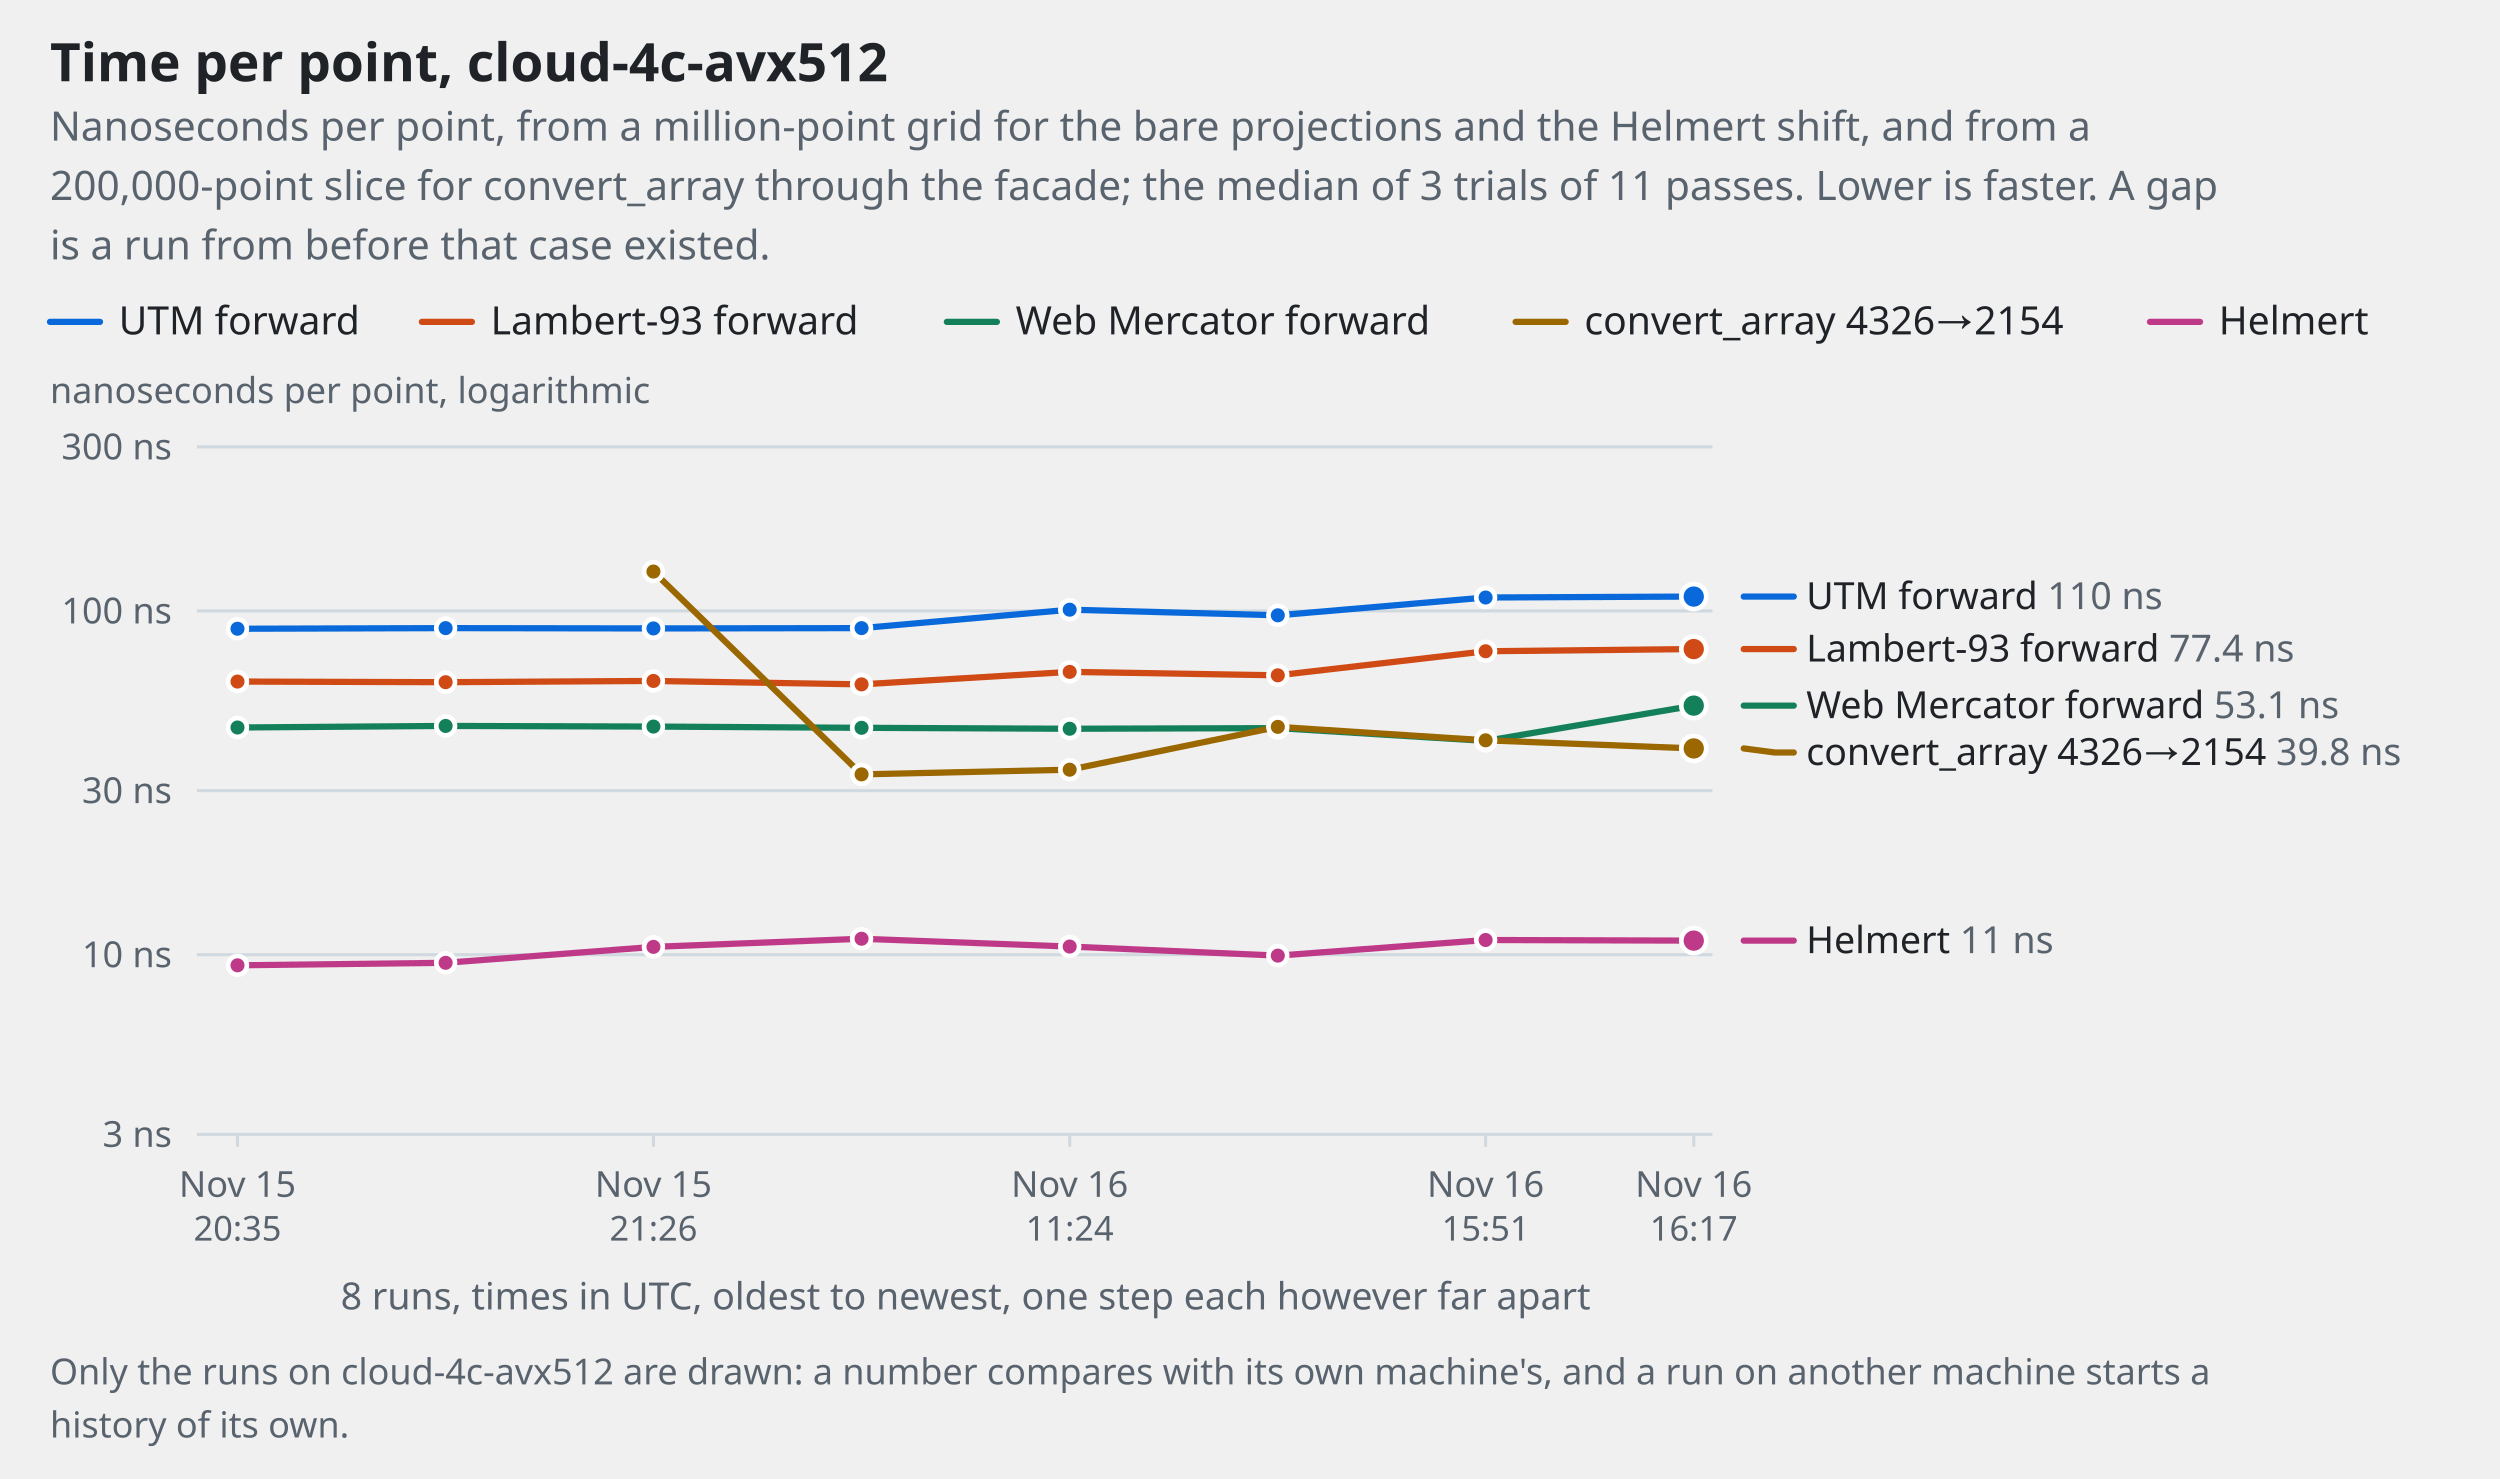
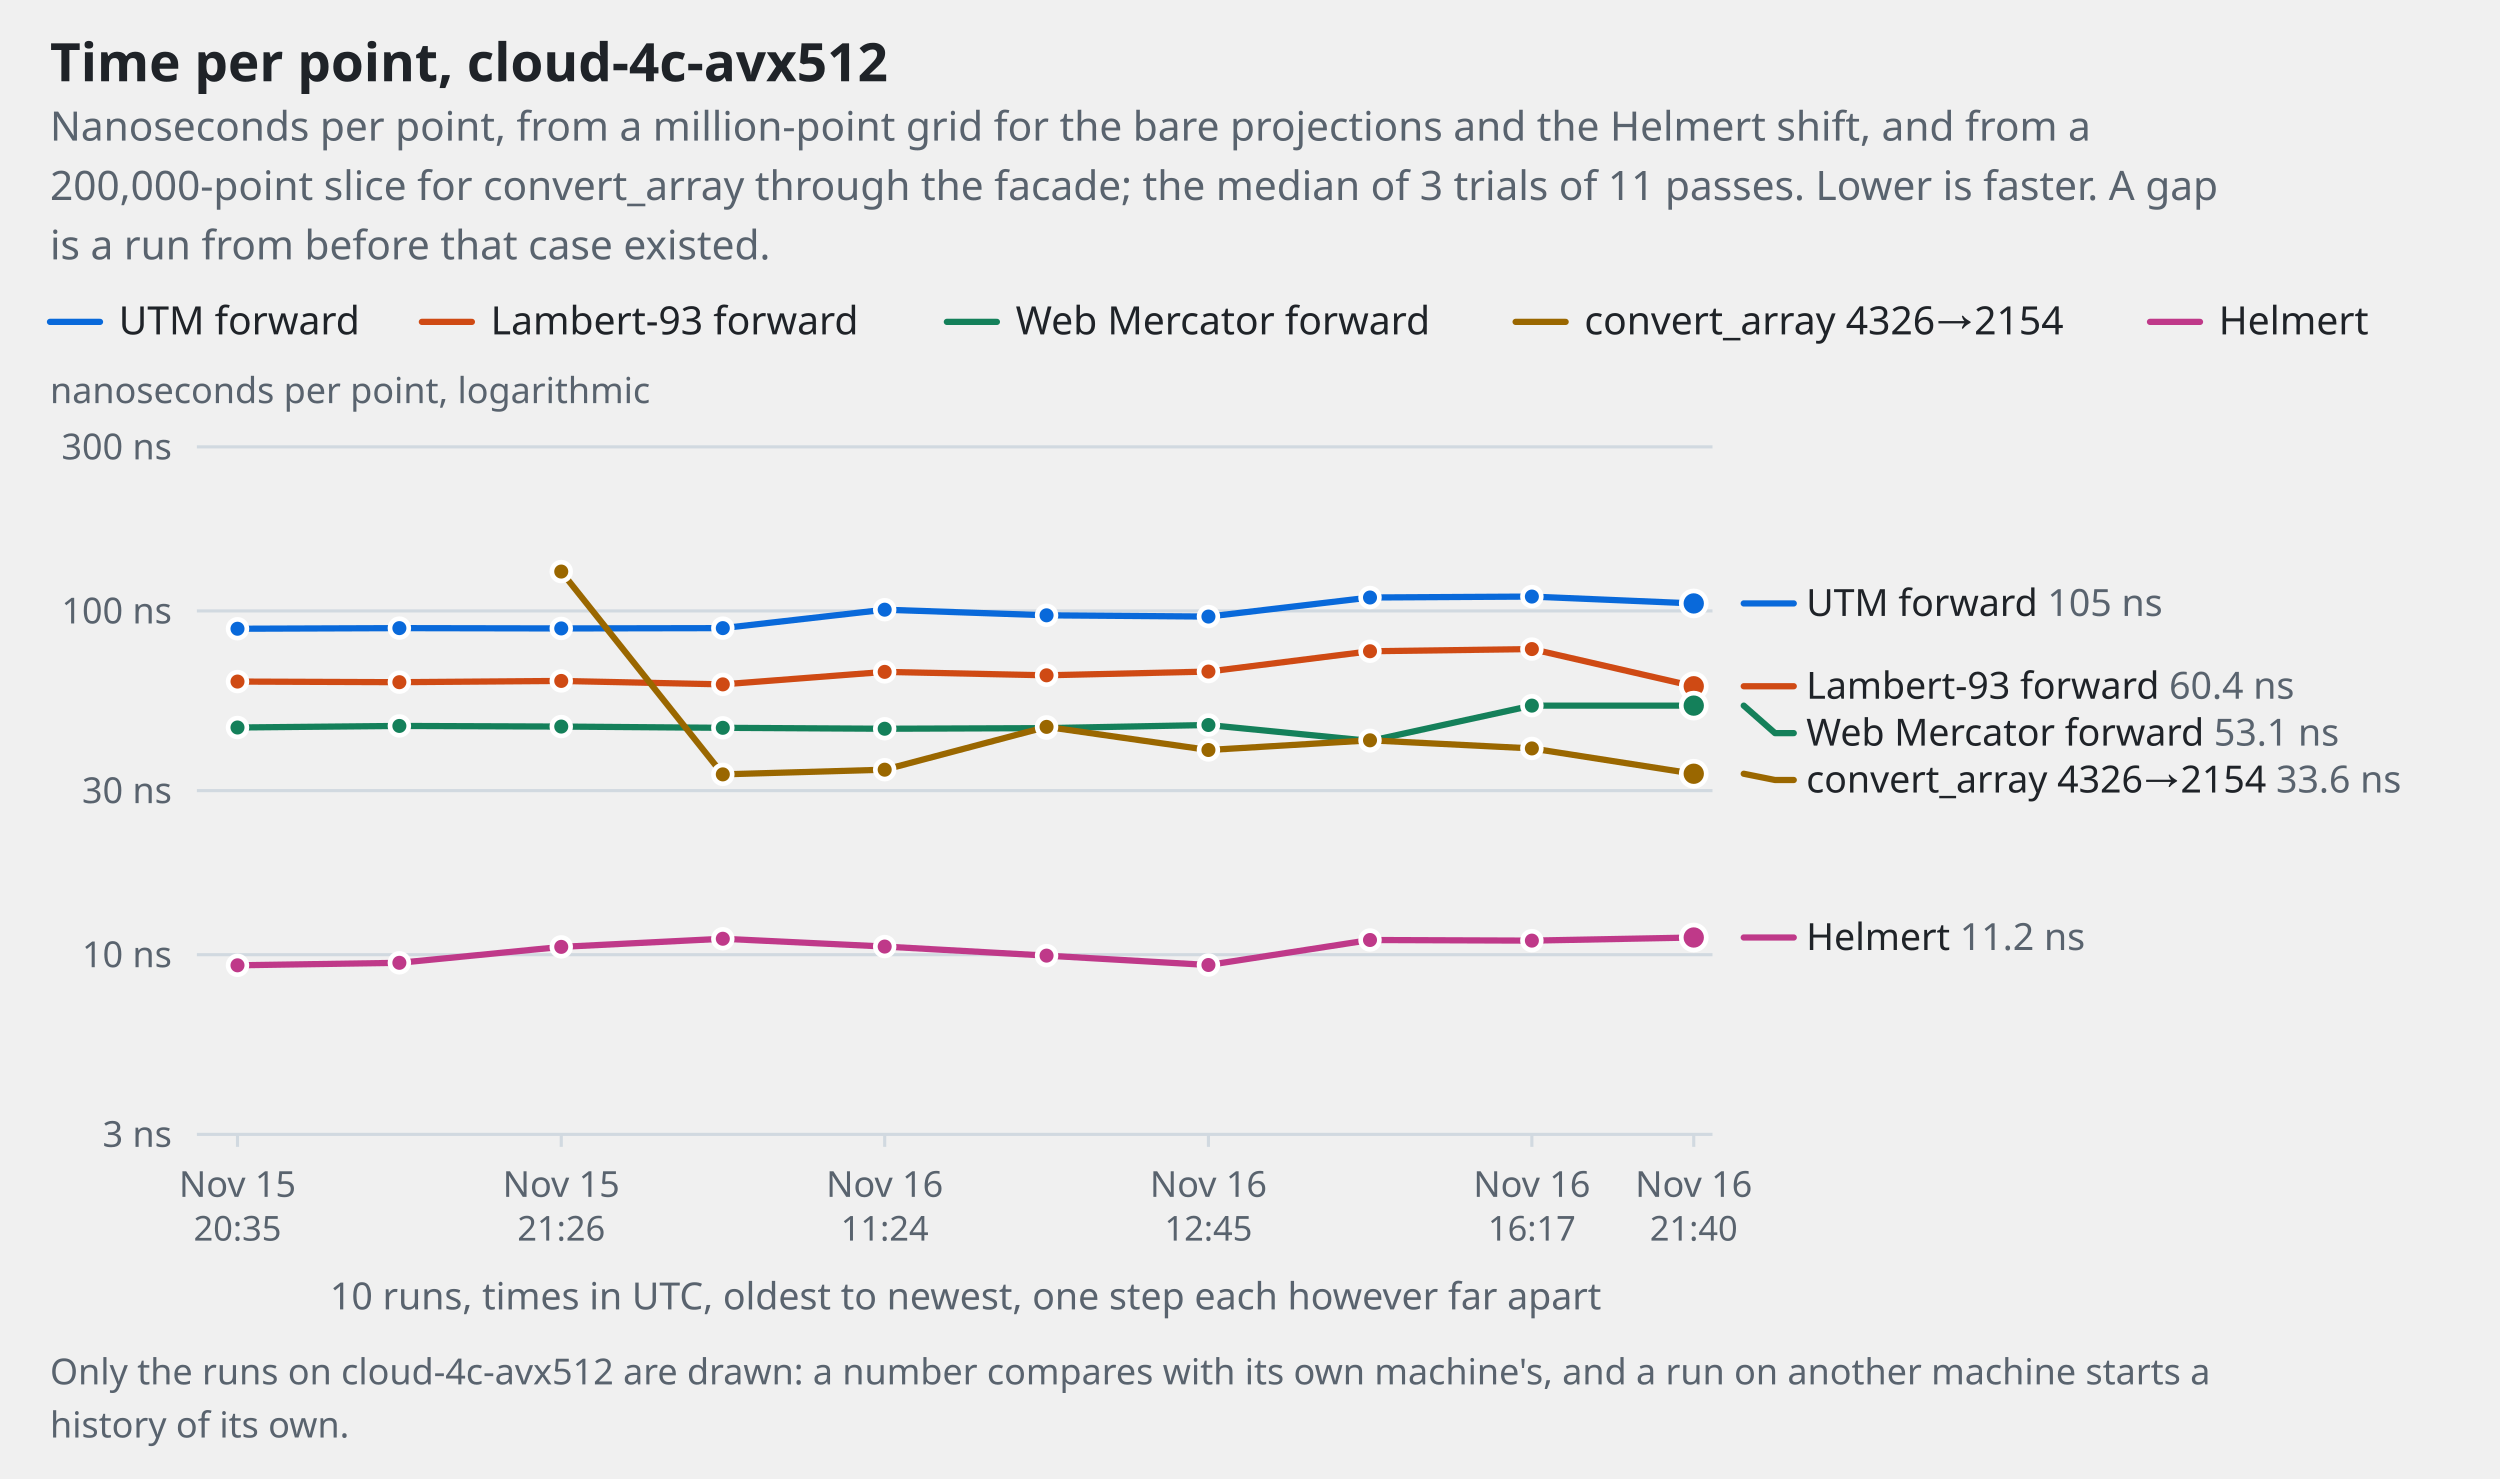
<svg xmlns="http://www.w3.org/2000/svg" width="800" height="473" viewBox="0 0 800 473" role="img" aria-label="Time per point, cloud-4c-avx512">
  <style>text{font-family:-apple-system, BlinkMacSystemFont, 'Segoe UI', 'Noto Sans', Helvetica, Arial, sans-serif;fill:#1f2328}.d{fill:#59636e}.b{font-weight:600}.v{font-variant-numeric:tabular-nums}.g{stroke:#d1d9e0}.l{fill:none;stroke-width:2;stroke-linejoin:round;stroke-linecap:round}.m{stroke:#ffffff;stroke-width:1.5}.s0{stroke:#0969da}.f0{fill:#0969da}.s1{stroke:#cf4a14}.f1{fill:#cf4a14}.s2{stroke:#14805a}.f2{fill:#14805a}.s3{stroke:#9a6700}.f3{fill:#9a6700}.s4{stroke:#bf3989}.f4{fill:#bf3989}</style>
  <text x="16" y="26" font-size="17" class="b">Time per point, cloud-4c-avx512</text>
  <text x="16" y="45" font-size="13" class="d">Nanoseconds per point, from a million-point grid for the bare projections and the Helmert shift, and from a</text>
  <text x="16" y="64" font-size="13" class="d">200,000-point slice for convert_array through the facade; the median of 3 trials of 11 passes. Lower is faster. A gap</text>
  <text x="16" y="83" font-size="13" class="d">is a run from before that case existed.</text>
  <path d="M16 103h16" class="l s0" />
  <text x="38" y="107" font-size="12.5">UTM forward</text>
  <path d="M135 103h16" class="l s1" />
  <text x="157" y="107" font-size="12.5">Lambert-93 forward</text>
  <path d="M303 103h16" class="l s2" />
  <text x="325" y="107" font-size="12.5">Web Mercator forward</text>
  <path d="M485 103h16" class="l s3" />
  <text x="507" y="107" font-size="12.5">convert_array 4326→2154</text>
  <path d="M688 103h16" class="l s4" />
  <text x="710" y="107" font-size="12.5">Helmert</text>
  <text x="16" y="129" font-size="11.5" class="d">nanoseconds per point, logarithmic</text>
  <line x1="63" y1="363" x2="548" y2="363" class="g" />
  <line x1="63" y1="305.5" x2="548" y2="305.5" class="g" />
  <line x1="63" y1="253" x2="548" y2="253" class="g" />
  <line x1="63" y1="195.5" x2="548" y2="195.5" class="g" />
  <line x1="63" y1="143" x2="548" y2="143" class="g" />
  <line x1="76" y1="363" x2="76" y2="367" class="g" />
-   <line x1="209.1" y1="363" x2="209.1" y2="367" class="g" />
-   <line x1="342.3" y1="363" x2="342.3" y2="367" class="g" />
-   <line x1="475.4" y1="363" x2="475.4" y2="367" class="g" />
+   <line x1="179.6" y1="363" x2="179.6" y2="367" class="g" />
+   <line x1="283.1" y1="363" x2="283.1" y2="367" class="g" />
+   <line x1="386.7" y1="363" x2="386.7" y2="367" class="g" />
+   <line x1="490.2" y1="363" x2="490.2" y2="367" class="g" />
  <line x1="542" y1="363" x2="542" y2="367" class="g" />
-   <path d="M76 201.2L142.6 201L209.1 201.1L275.7 201L342.3 195.1L408.9 196.9L475.4 191.2L542 190.9" class="l s0" />
+   <path d="M76 201.2L127.8 201L179.6 201.1L231.3 201L283.1 195.1L334.9 196.9L386.7 197.3L438.4 191.2L490.2 190.9L542 193.1" class="l s0" />
  <circle cx="76" cy="201.2" r="3" class="m f0" />
-   <circle cx="142.6" cy="201" r="3" class="m f0" />
-   <circle cx="209.1" cy="201.1" r="3" class="m f0" />
-   <circle cx="275.7" cy="201" r="3" class="m f0" />
-   <circle cx="342.3" cy="195.1" r="3" class="m f0" />
-   <circle cx="408.9" cy="196.9" r="3" class="m f0" />
-   <circle cx="475.4" cy="191.2" r="3" class="m f0" />
-   <circle cx="542" cy="190.9" r="4" class="m f0" />
-   <path d="M76 218.1L142.6 218.3L209.1 217.9L275.7 219L342.3 215L408.9 216.1L475.4 208.4L542 207.7" class="l s1" />
+   <circle cx="127.8" cy="201" r="3" class="m f0" />
+   <circle cx="179.6" cy="201.1" r="3" class="m f0" />
+   <circle cx="231.3" cy="201" r="3" class="m f0" />
+   <circle cx="283.1" cy="195.1" r="3" class="m f0" />
+   <circle cx="334.9" cy="196.9" r="3" class="m f0" />
+   <circle cx="386.7" cy="197.3" r="3" class="m f0" />
+   <circle cx="438.4" cy="191.2" r="3" class="m f0" />
+   <circle cx="490.2" cy="190.9" r="3" class="m f0" />
+   <circle cx="542" cy="193.1" r="4" class="m f0" />
+   <path d="M76 218.1L127.8 218.3L179.6 217.9L231.3 219L283.1 215L334.9 216.1L386.7 214.9L438.4 208.4L490.2 207.7L542 219.6" class="l s1" />
  <circle cx="76" cy="218.1" r="3" class="m f1" />
-   <circle cx="142.6" cy="218.3" r="3" class="m f1" />
-   <circle cx="209.1" cy="217.9" r="3" class="m f1" />
-   <circle cx="275.7" cy="219" r="3" class="m f1" />
-   <circle cx="342.3" cy="215" r="3" class="m f1" />
-   <circle cx="408.9" cy="216.1" r="3" class="m f1" />
-   <circle cx="475.4" cy="208.4" r="3" class="m f1" />
-   <circle cx="542" cy="207.7" r="4" class="m f1" />
-   <path d="M76 232.8L142.6 232.3L209.1 232.5L275.7 232.9L342.3 233.2L408.9 233L475.4 237.1L542 225.8" class="l s2" />
+   <circle cx="127.8" cy="218.3" r="3" class="m f1" />
+   <circle cx="179.6" cy="217.9" r="3" class="m f1" />
+   <circle cx="231.3" cy="219" r="3" class="m f1" />
+   <circle cx="283.1" cy="215" r="3" class="m f1" />
+   <circle cx="334.9" cy="216.1" r="3" class="m f1" />
+   <circle cx="386.7" cy="214.9" r="3" class="m f1" />
+   <circle cx="438.4" cy="208.4" r="3" class="m f1" />
+   <circle cx="490.2" cy="207.7" r="3" class="m f1" />
+   <circle cx="542" cy="219.6" r="4" class="m f1" />
+   <path d="M76 232.8L127.8 232.3L179.6 232.5L231.3 232.9L283.1 233.2L334.9 233L386.7 232L438.4 237.1L490.2 225.8L542 225.8" class="l s2" />
  <circle cx="76" cy="232.8" r="3" class="m f2" />
-   <circle cx="142.6" cy="232.3" r="3" class="m f2" />
-   <circle cx="209.1" cy="232.5" r="3" class="m f2" />
-   <circle cx="275.7" cy="232.9" r="3" class="m f2" />
-   <circle cx="342.3" cy="233.2" r="3" class="m f2" />
-   <circle cx="408.9" cy="233" r="3" class="m f2" />
-   <circle cx="475.4" cy="237.1" r="3" class="m f2" />
+   <circle cx="127.8" cy="232.3" r="3" class="m f2" />
+   <circle cx="179.6" cy="232.5" r="3" class="m f2" />
+   <circle cx="231.3" cy="232.9" r="3" class="m f2" />
+   <circle cx="283.1" cy="233.2" r="3" class="m f2" />
+   <circle cx="334.9" cy="233" r="3" class="m f2" />
+   <circle cx="386.7" cy="232" r="3" class="m f2" />
+   <circle cx="438.4" cy="237.1" r="3" class="m f2" />
+   <circle cx="490.2" cy="225.8" r="3" class="m f2" />
  <circle cx="542" cy="225.8" r="4" class="m f2" />
-   <path d="M209.1 182.9L275.7 247.8L342.3 246.3L408.9 232.6L475.4 236.9L542 239.5" class="l s3" />
-   <circle cx="209.1" cy="182.9" r="3" class="m f3" />
-   <circle cx="275.7" cy="247.8" r="3" class="m f3" />
-   <circle cx="342.3" cy="246.3" r="3" class="m f3" />
-   <circle cx="408.9" cy="232.6" r="3" class="m f3" />
-   <circle cx="475.4" cy="236.9" r="3" class="m f3" />
-   <circle cx="542" cy="239.5" r="4" class="m f3" />
-   <path d="M76 308.9L142.6 308.1L209.1 303L275.7 300.4L342.3 302.9L408.9 305.8L475.4 300.8L542 301" class="l s4" />
+   <path d="M179.6 182.9L231.3 247.8L283.1 246.3L334.9 232.6L386.7 240L438.4 236.9L490.2 239.5L542 247.6" class="l s3" />
+   <circle cx="179.6" cy="182.9" r="3" class="m f3" />
+   <circle cx="231.3" cy="247.8" r="3" class="m f3" />
+   <circle cx="283.1" cy="246.3" r="3" class="m f3" />
+   <circle cx="334.9" cy="232.6" r="3" class="m f3" />
+   <circle cx="386.7" cy="240" r="3" class="m f3" />
+   <circle cx="438.4" cy="236.9" r="3" class="m f3" />
+   <circle cx="490.2" cy="239.5" r="3" class="m f3" />
+   <circle cx="542" cy="247.6" r="4" class="m f3" />
+   <path d="M76 308.9L127.8 308.1L179.6 303L231.3 300.4L283.1 302.9L334.9 305.8L386.7 308.8L438.4 300.8L490.2 301L542 300" class="l s4" />
  <circle cx="76" cy="308.9" r="3" class="m f4" />
-   <circle cx="142.6" cy="308.1" r="3" class="m f4" />
-   <circle cx="209.1" cy="303" r="3" class="m f4" />
-   <circle cx="275.7" cy="300.4" r="3" class="m f4" />
-   <circle cx="342.3" cy="302.9" r="3" class="m f4" />
-   <circle cx="408.9" cy="305.8" r="3" class="m f4" />
-   <circle cx="475.4" cy="300.8" r="3" class="m f4" />
-   <circle cx="542" cy="301" r="4" class="m f4" />
-   <path d="M558 190.9L568 190.9h6" class="l s0" />
-   <text x="578" y="194.9" font-size="12">UTM forward <tspan class="d v">110 ns</tspan>
+   <circle cx="127.8" cy="308.1" r="3" class="m f4" />
+   <circle cx="179.6" cy="303" r="3" class="m f4" />
+   <circle cx="231.3" cy="300.4" r="3" class="m f4" />
+   <circle cx="283.1" cy="302.9" r="3" class="m f4" />
+   <circle cx="334.9" cy="305.8" r="3" class="m f4" />
+   <circle cx="386.7" cy="308.8" r="3" class="m f4" />
+   <circle cx="438.4" cy="300.8" r="3" class="m f4" />
+   <circle cx="490.2" cy="301" r="3" class="m f4" />
+   <circle cx="542" cy="300" r="4" class="m f4" />
+   <path d="M558 193.1L568 193.1h6" class="l s0" />
+   <text x="578" y="197.1" font-size="12">UTM forward <tspan class="d v">105 ns</tspan>
  </text>
-   <path d="M558 207.7L568 207.7h6" class="l s1" />
-   <text x="578" y="211.7" font-size="12">Lambert-93 forward <tspan class="d v">77.4 ns</tspan>
+   <path d="M558 219.6L568 219.6h6" class="l s1" />
+   <text x="578" y="223.6" font-size="12">Lambert-93 forward <tspan class="d v">60.4 ns</tspan>
  </text>
-   <path d="M558 225.8L568 225.8h6" class="l s2" />
-   <text x="578" y="229.8" font-size="12">Web Mercator forward <tspan class="d v">53.1 ns</tspan>
+   <path d="M558 225.8L568 234.6h6" class="l s2" />
+   <text x="578" y="238.6" font-size="12">Web Mercator forward <tspan class="d v">53.1 ns</tspan>
  </text>
-   <path d="M558 239.5L568 240.8h6" class="l s3" />
-   <text x="578" y="244.8" font-size="12">convert_array 4326→2154 <tspan class="d v">39.8 ns</tspan>
+   <path d="M558 247.6L568 249.6h6" class="l s3" />
+   <text x="578" y="253.6" font-size="12">convert_array 4326→2154 <tspan class="d v">33.6 ns</tspan>
  </text>
-   <path d="M558 301L568 301h6" class="l s4" />
-   <text x="578" y="305" font-size="12">Helmert <tspan class="d v">11 ns</tspan>
+   <path d="M558 300L568 300h6" class="l s4" />
+   <text x="578" y="304" font-size="12">Helmert <tspan class="d v">11.2 ns</tspan>
  </text>
  <text x="55" y="367" font-size="11.5" text-anchor="end" class="d v">3 ns</text>
  <text x="55" y="309.5" font-size="11.5" text-anchor="end" class="d v">10 ns</text>
  <text x="55" y="257" font-size="11.5" text-anchor="end" class="d v">30 ns</text>
  <text x="55" y="199.5" font-size="11.5" text-anchor="end" class="d v">100 ns</text>
  <text x="55" y="147" font-size="11.5" text-anchor="end" class="d v">300 ns</text>
  <text x="76" y="383" font-size="11.5" text-anchor="middle" class="d v">Nov 15</text>
  <text x="76" y="397" font-size="11" text-anchor="middle" class="d v">20:35</text>
-   <text x="209.1" y="383" font-size="11.5" text-anchor="middle" class="d v">Nov 15</text>
-   <text x="209.1" y="397" font-size="11" text-anchor="middle" class="d v">21:26</text>
-   <text x="342.3" y="383" font-size="11.5" text-anchor="middle" class="d v">Nov 16</text>
-   <text x="342.3" y="397" font-size="11" text-anchor="middle" class="d v">11:24</text>
-   <text x="475.4" y="383" font-size="11.5" text-anchor="middle" class="d v">Nov 16</text>
-   <text x="475.4" y="397" font-size="11" text-anchor="middle" class="d v">15:51</text>
+   <text x="179.6" y="383" font-size="11.5" text-anchor="middle" class="d v">Nov 15</text>
+   <text x="179.6" y="397" font-size="11" text-anchor="middle" class="d v">21:26</text>
+   <text x="283.1" y="383" font-size="11.5" text-anchor="middle" class="d v">Nov 16</text>
+   <text x="283.1" y="397" font-size="11" text-anchor="middle" class="d v">11:24</text>
+   <text x="386.7" y="383" font-size="11.5" text-anchor="middle" class="d v">Nov 16</text>
+   <text x="386.7" y="397" font-size="11" text-anchor="middle" class="d v">12:45</text>
+   <text x="490.2" y="383" font-size="11.5" text-anchor="middle" class="d v">Nov 16</text>
+   <text x="490.2" y="397" font-size="11" text-anchor="middle" class="d v">16:17</text>
  <text x="542" y="383" font-size="11.5" text-anchor="middle" class="d v">Nov 16</text>
-   <text x="542" y="397" font-size="11" text-anchor="middle" class="d v">16:17</text>
-   <text x="309" y="419" font-size="12" text-anchor="middle" class="d">8 runs, times in UTC, oldest to newest, one step each however far apart</text>
+   <text x="542" y="397" font-size="11" text-anchor="middle" class="d v">21:40</text>
+   <text x="309" y="419" font-size="12" text-anchor="middle" class="d">10 runs, times in UTC, oldest to newest, one step each however far apart</text>
  <text x="16" y="443" font-size="11.5" class="d">Only the runs on cloud-4c-avx512 are drawn: a number compares with its own machine's, and a run on another machine starts a</text>
  <text x="16" y="460" font-size="11.5" class="d">history of its own.</text>
</svg>
